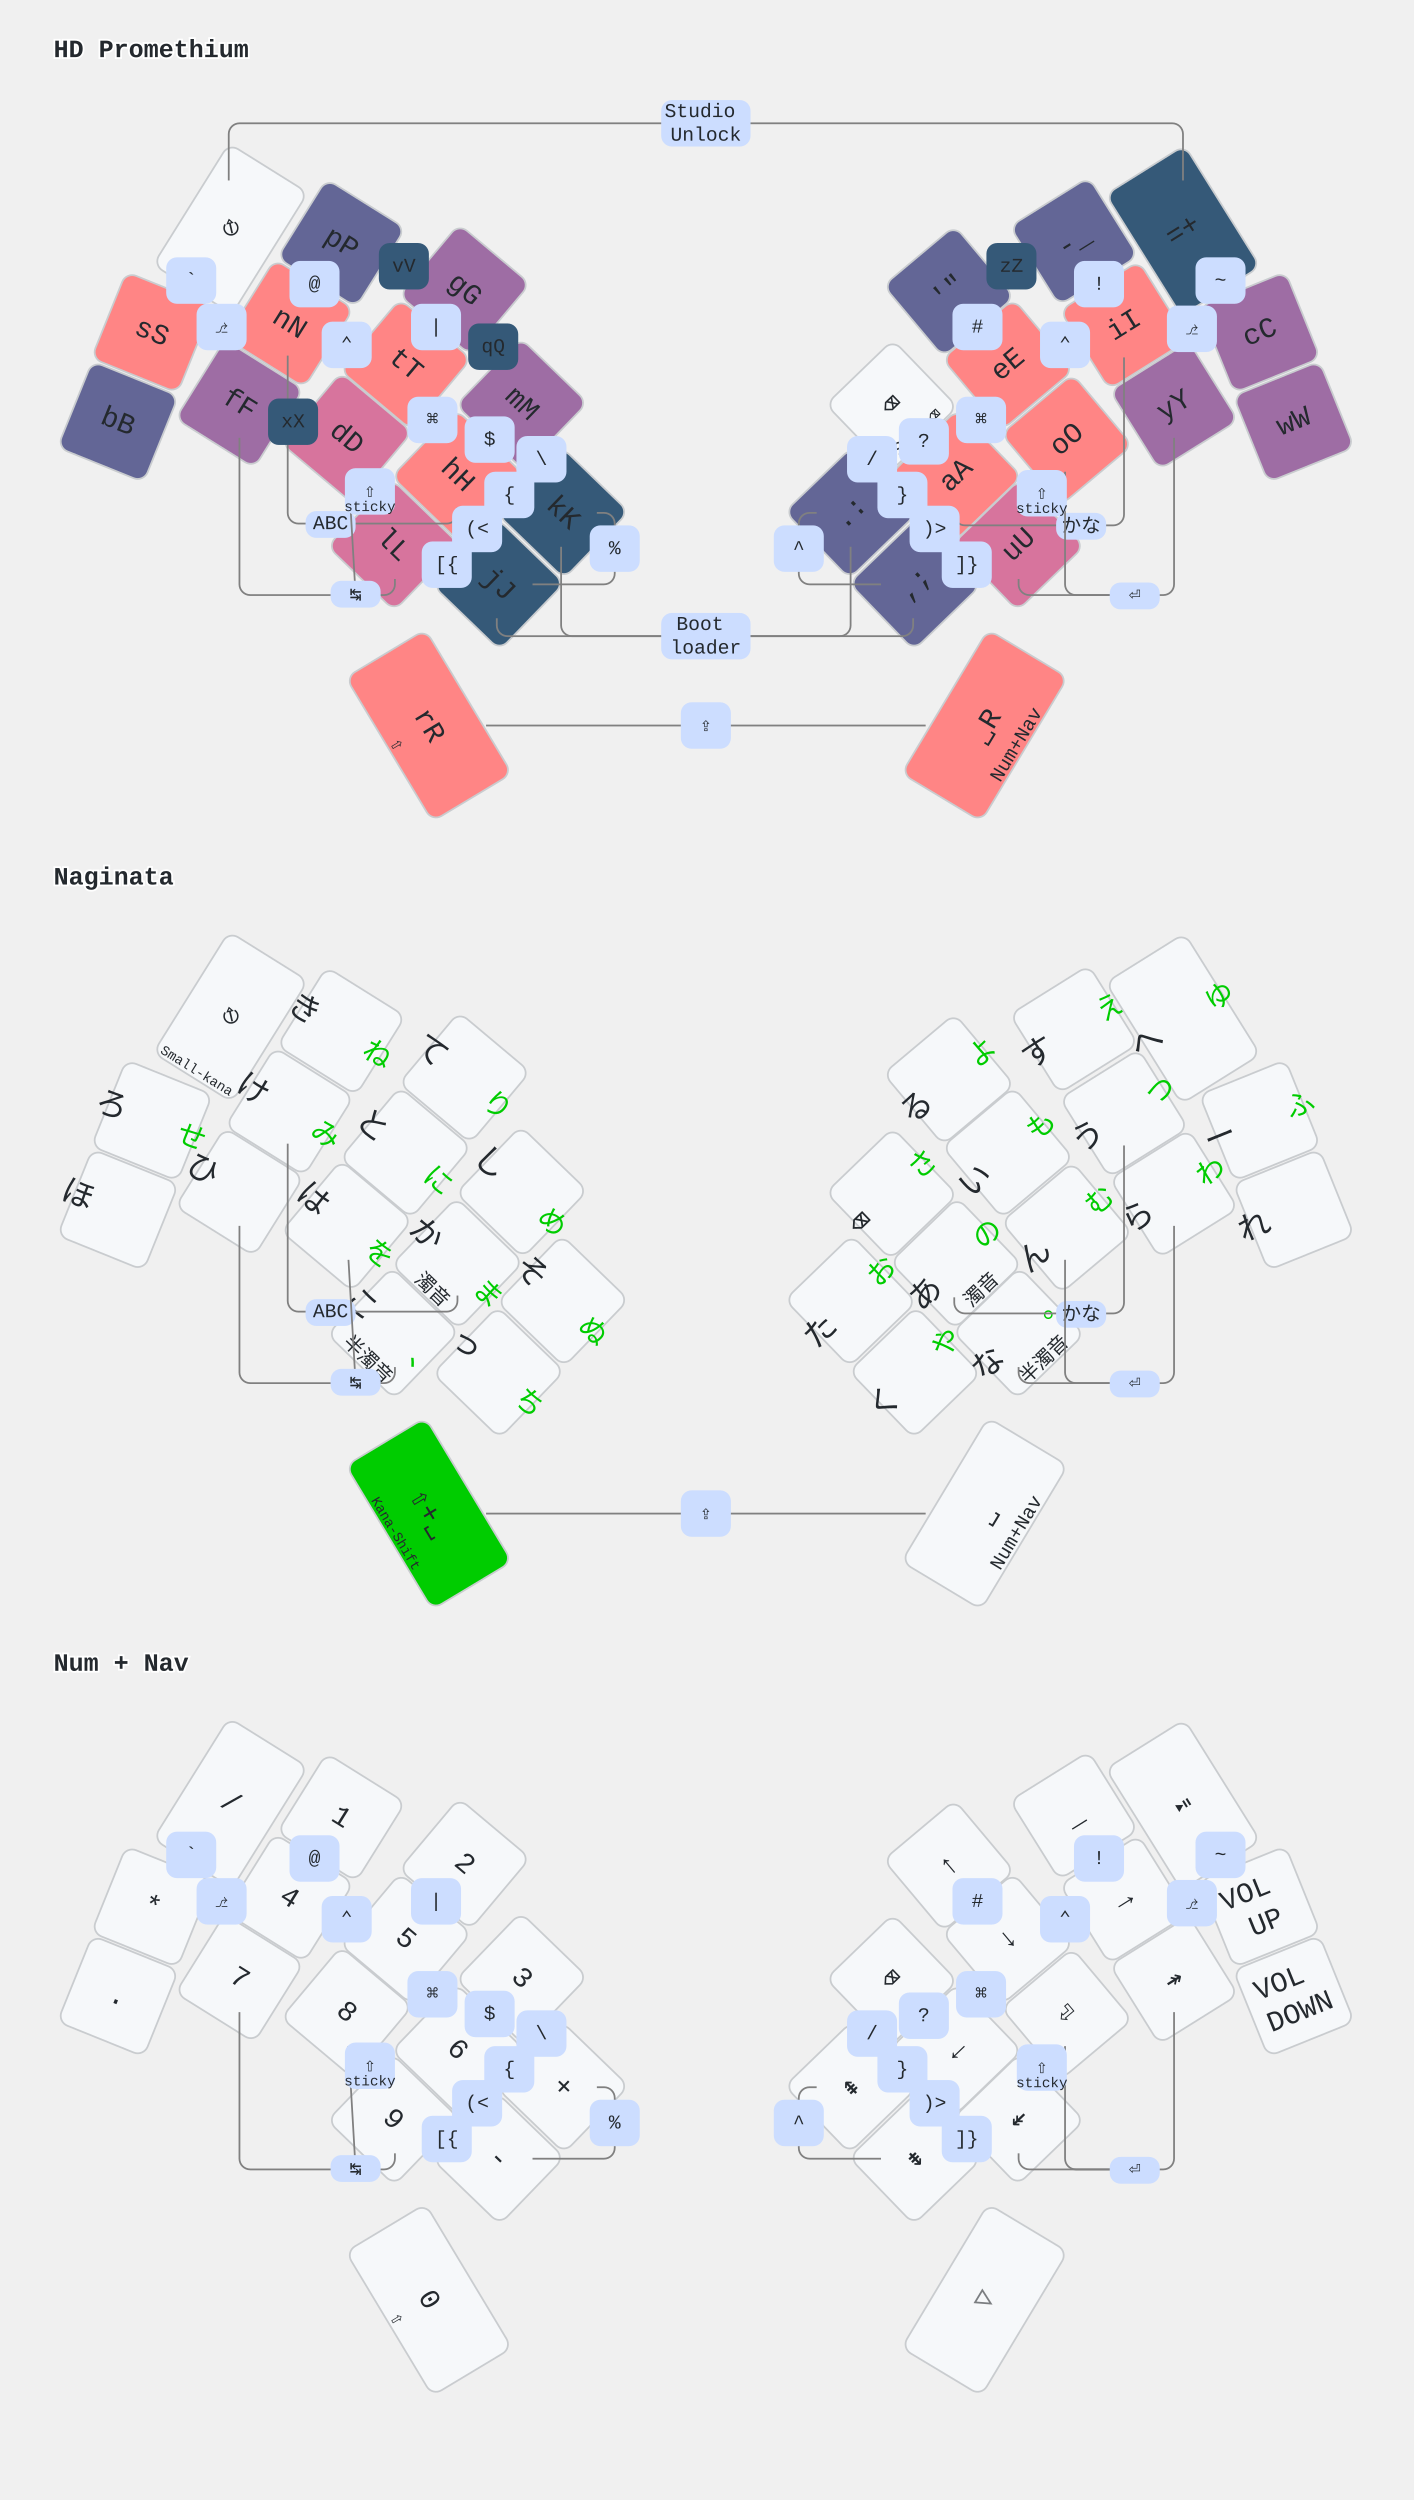
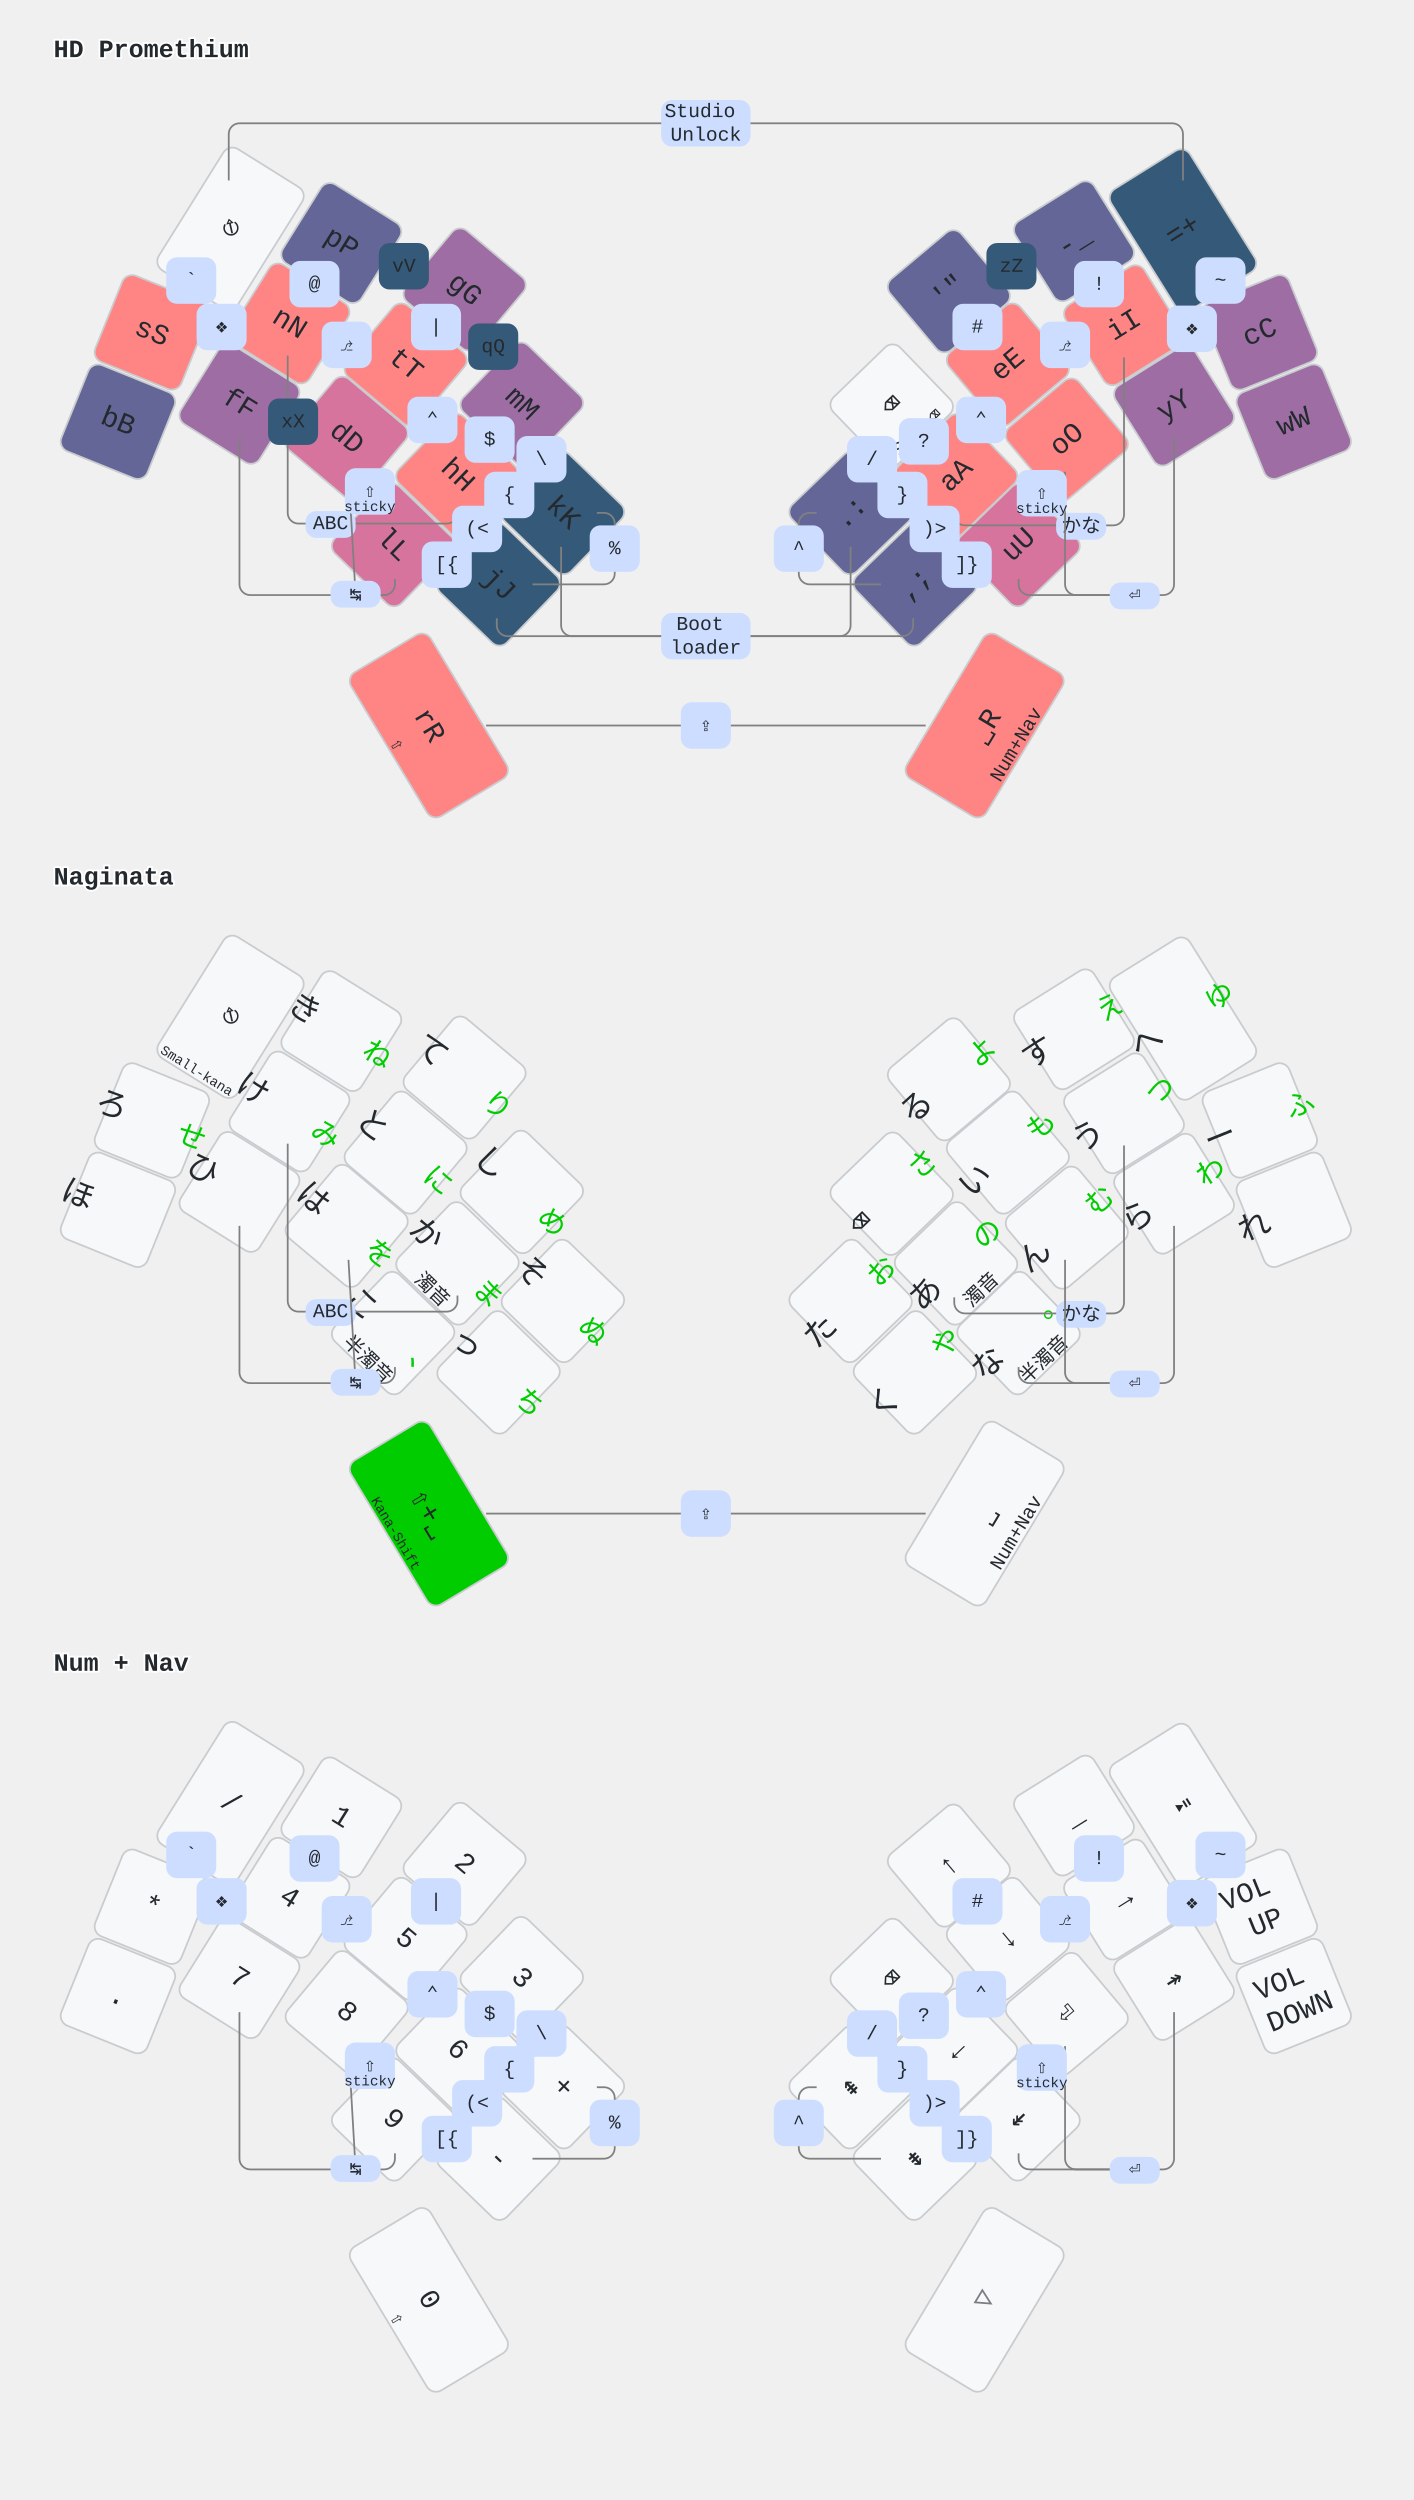
<svg xmlns="http://www.w3.org/2000/svg" width="791" height="1399" viewBox="0 0 791 1399" class="keymap">
  <style>/* inherit to force styles through use tags*/
svg path {
    fill: inherit;
}
/* font and background color specifications */
svg.keymap {
    font-family: SFMono-Regular,Consolas,Liberation Mono,Menlo,monospace;
    font-size: 14px;
    font-kerning: normal;
    text-rendering: optimizeLegibility;
    fill: #24292e;
}

/* default key styling */
rect.key {
    fill: #f6f8fa;
    stroke: #c9cccf;
    stroke-width: 1;
}

/* color accent for combo boxes */
rect.combo {
    fill: #cdf;
}

/* color accent for held keys */
rect.held, rect.combo.held {
    fill: #fdd;
}

/* color accent for ghost (optional) keys */
rect.ghost, rect.combo.ghost {
    stroke-dasharray: 4, 4;
    stroke-width: 2;
}

text {
    text-anchor: middle;
    dominant-baseline: middle;
}

/* styling for layer labels */
text.label {
    font-weight: bold;
    text-anchor: start;
    stroke: white;
    stroke-width: 2;
    paint-order: stroke;
}

text.tap {
    font-size: 16px;
}

/* styling for combo tap, and key hold/shifted label text */
text.combo, text.hold, text.shifted {
    font-size: 11px;
}

text.hold {
    text-anchor: middle;
    dominant-baseline: auto;
}

text.shifted {
    text-anchor: middle;
    dominant-baseline: hanging;
}

/* styling for hold/shifted label text in combo box */
text.combo.hold, text.combo.shifted {
    font-size: 8px;
}

/* lighter symbol for transparent keys */
text.trans {
    fill: #7b7e81;
}

/* styling for combo dendrons */
path.combo {
    stroke-width: 1;
    stroke: gray;
    fill: none;
}

/* Start Tabler Icons Cleanup */
/* cannot use height/width with glyphs */
.icon-tabler &gt; path {
    fill: inherit;
    stroke: inherit;
}
/* hide tabler's default box */
.icon-tabler &gt; path[stroke="none"][fill="none"] {
    visibility: collapse;
}

rect.low {
    fill: #355978;
}
rect.medium-low {
    fill: #636696;
}
rect.medium {
    fill: #9E6DA4;
}
rect.medium-high {
    fill: #D7749D;
}
rect.high {
    fill: #FF8585;
}

/* green styling for Naginata kana-shift */
rect.kshift {
    fill: #00CC00;
}
text.left {
    font-size: 18px;
    translate: 16px 7px;
}
text.right {
    fill: #00CC00;
    font-size: 16px;
    translate: -16px -10px;
}
</style>
  <g transform="translate(30, 0)" class="layer-HD Promethium">
    <text x="0" y="28" class="label" id="HD-Promethium">HD Promethium</text>
    <g transform="translate(0, 78)">
      <g transform="translate(99, 50) rotate(32.0)" class="key keypos-0">
        <rect rx="6" ry="6" x="-26" y="-40" width="52" height="80" class="key" />
        <text x="0" y="0" class="key tap">⎋</text>
      </g>
      <g transform="translate(161, 58) rotate(32.0)" class="key medium-low keypos-1">
        <rect rx="6" ry="6" x="-26" y="-26" width="52" height="52" class="key medium-low" />
        <text x="0" y="0" class="key medium-low tap">pP</text>
      </g>
      <g transform="translate(230, 84) rotate(40.0)" class="key medium keypos-2">
        <rect rx="6" ry="6" x="-26" y="-26" width="52" height="52" class="key medium" />
        <text x="0" y="0" class="key medium tap">gG</text>
      </g>
      <g transform="translate(262, 148) rotate(44.0)" class="key medium keypos-3">
        <rect rx="6" ry="6" x="-26" y="-26" width="52" height="52" class="key medium" />
        <text x="0" y="0" class="key medium tap">mM</text>
      </g>
      <g transform="translate(285, 209) rotate(44.0)" class="key low keypos-4">
        <rect rx="6" ry="6" x="-26" y="-26" width="52" height="52" class="key low" />
        <text x="0" y="0" class="key low tap">kK</text>
      </g>
      <g transform="translate(446, 209) rotate(-44.0)" class="key medium-low keypos-5">
        <rect rx="6" ry="6" x="-26" y="-26" width="52" height="52" class="key medium-low" />
        <text x="0" y="0" class="key medium-low tap">.:</text>
      </g>
      <g transform="translate(469, 149) rotate(-44.0)" class="key keypos-6">
        <rect rx="6" ry="6" x="-26" y="-26" width="52" height="52" class="key" />
        <text x="0" y="0" class="key tap">⌫</text>
        <text x="0" y="24" class="key hold">Sft+⌫</text>
      </g>
      <g transform="translate(501, 85) rotate(-40.0)" class="key medium-low keypos-7">
        <rect rx="6" ry="6" x="-26" y="-26" width="52" height="52" class="key medium-low" />
        <text x="0" y="0" class="key medium-low tap">'"</text>
      </g>
      <g transform="translate(571, 57) rotate(-32.0)" class="key medium-low keypos-8">
        <rect rx="6" ry="6" x="-26" y="-26" width="52" height="52" class="key medium-low" />
        <text x="0" y="0" class="key medium-low tap">-_</text>
      </g>
      <g transform="translate(632, 51) rotate(-32.0)" class="key low keypos-9">
        <rect rx="6" ry="6" x="-26" y="-40" width="52" height="80" class="key low" />
        <text x="0" y="0" class="key low tap">=+</text>
      </g>
      <g transform="translate(55, 108) rotate(22.0)" class="key high keypos-10">
        <rect rx="6" ry="6" x="-26" y="-26" width="52" height="52" class="key high" />
        <text x="0" y="0" class="key high tap">sS</text>
      </g>
      <g transform="translate(132, 103) rotate(32.0)" class="key high keypos-11">
        <rect rx="6" ry="6" x="-26" y="-26" width="52" height="52" class="key high" />
        <text x="0" y="0" class="key high tap">nN</text>
      </g>
      <g transform="translate(197, 126) rotate(40.0)" class="key high keypos-12">
        <rect rx="6" ry="6" x="-26" y="-26" width="52" height="52" class="key high" />
        <text x="0" y="0" class="key high tap">tT</text>
      </g>
      <g transform="translate(226, 188) rotate(44.0)" class="key high keypos-13">
        <rect rx="6" ry="6" x="-26" y="-26" width="52" height="52" class="key high" />
        <text x="0" y="0" class="key high tap">hH</text>
      </g>
      <g transform="translate(249, 249) rotate(44.0)" class="key low keypos-14">
        <rect rx="6" ry="6" x="-26" y="-26" width="52" height="52" class="key low" />
        <text x="0" y="0" class="key low tap">jJ</text>
      </g>
      <g transform="translate(482, 249) rotate(-44.0)" class="key medium-low keypos-15">
        <rect rx="6" ry="6" x="-26" y="-26" width="52" height="52" class="key medium-low" />
        <text x="0" y="0" class="key medium-low tap">,;</text>
      </g>
      <g transform="translate(505, 188) rotate(-44.0)" class="key high keypos-16">
        <rect rx="6" ry="6" x="-26" y="-26" width="52" height="52" class="key high" />
        <text x="0" y="0" class="key high tap">aA</text>
      </g>
      <g transform="translate(534, 126) rotate(-40.0)" class="key high keypos-17">
        <rect rx="6" ry="6" x="-26" y="-26" width="52" height="52" class="key high" />
        <text x="0" y="0" class="key high tap">eE</text>
      </g>
      <g transform="translate(599, 104) rotate(-32.0)" class="key high keypos-18">
        <rect rx="6" ry="6" x="-26" y="-26" width="52" height="52" class="key high" />
        <text x="0" y="0" class="key high tap">iI</text>
      </g>
      <g transform="translate(675, 108) rotate(-22.0)" class="key medium keypos-19">
        <rect rx="6" ry="6" x="-26" y="-26" width="52" height="52" class="key medium" />
        <text x="0" y="0" class="key medium tap">cC</text>
      </g>
      <g transform="translate(36, 158) rotate(22.0)" class="key medium-low keypos-20">
        <rect rx="6" ry="6" x="-26" y="-26" width="52" height="52" class="key medium-low" />
        <text x="0" y="0" class="key medium-low tap">bB</text>
      </g>
      <g transform="translate(104, 148) rotate(32.0)" class="key medium keypos-21">
        <rect rx="6" ry="6" x="-26" y="-26" width="52" height="52" class="key medium" />
        <text x="0" y="0" class="key medium tap">fF</text>
      </g>
      <g transform="translate(164, 167) rotate(40.0)" class="key medium-high keypos-22">
        <rect rx="6" ry="6" x="-26" y="-26" width="52" height="52" class="key medium-high" />
        <text x="0" y="0" class="key medium-high tap">dD</text>
      </g>
      <g transform="translate(190, 227) rotate(44.0)" class="key medium-high keypos-23">
        <rect rx="6" ry="6" x="-26" y="-26" width="52" height="52" class="key medium-high" />
        <text x="0" y="0" class="key medium-high tap">lL</text>
      </g>
      <g transform="translate(210, 328) rotate(59.0)" class="key high keypos-24">
        <rect rx="6" ry="6" x="-47" y="-26" width="94" height="52" class="key high" />
        <text x="0" y="0" class="key high tap">rR</text>
        <text x="0" y="24" class="key high hold">⇧</text>
      </g>
      <g transform="translate(521, 328) rotate(-59.0)" class="key high keypos-25">
        <rect rx="6" ry="6" x="-47" y="-26" width="94" height="52" class="key high" />
        <text x="0" y="0" class="key high tap">⎵R</text>
        <text x="0" y="24" class="key high hold">Num+Nav</text>
      </g>
      <g transform="translate(540, 227) rotate(-44.0)" class="key medium-high keypos-26">
        <rect rx="6" ry="6" x="-26" y="-26" width="52" height="52" class="key medium-high" />
        <text x="0" y="0" class="key medium-high tap">uU</text>
      </g>
      <g transform="translate(567, 168) rotate(-40.0)" class="key high keypos-27">
        <rect rx="6" ry="6" x="-26" y="-26" width="52" height="52" class="key high" />
        <text x="0" y="0" class="key high tap">oO</text>
      </g>
      <g transform="translate(627, 149) rotate(-32.0)" class="key medium keypos-28">
        <rect rx="6" ry="6" x="-26" y="-26" width="52" height="52" class="key medium" />
        <text x="0" y="0" class="key medium tap">yY</text>
      </g>
      <g transform="translate(694, 158) rotate(-22.0)" class="key medium keypos-29">
        <rect rx="6" ry="6" x="-26" y="-26" width="52" height="52" class="key medium" />
        <text x="0" y="0" class="key medium tap">wW</text>
      </g>
      <g class="combo combopos-0">
        <path d="M365,-9 h-261 a6.0,6.0 0 0 0 -6.0,6.0 v26" class="combo" />
        <path d="M365,-9 h261 a6.0,6.0 0 0 1 6.0,6.0 v26" class="combo" />
        <rect rx="6" ry="6" x="340" y="-22" width="50" height="26" class="combo" />
        <text x="365" y="-9" class="combo tap">
          <tspan x="365" dy="-0.6em">Studio</tspan>
          <tspan x="365" dy="1.2em">Unlock</tspan>
        </text>
      </g>
      <g class="combo combopos-1">
        <path d="M365,278 h-111 a6.0,6.0 0 0 1 -6.0,-6.0 v-4" class="combo" />
        <path d="M365,278 h110 a6.0,6.0 0 0 0 6.0,-6.0 v-4" class="combo" />
        <path d="M365,278 h-75 a6.0,6.0 0 0 1 -6.0,-6.0 v-44" class="combo" />
        <path d="M365,278 h75 a6.0,6.0 0 0 0 6.0,-6.0 v-44" class="combo" />
        <rect rx="6" ry="6" x="340" y="265" width="50" height="26" class="combo" />
        <text x="365" y="278" class="combo tap">
          <tspan x="365" dy="-0.6em">Boot</tspan>
          <tspan x="365" dy="1.2em">loader</tspan>
        </text>
      </g>
      <g class="combo combopos-2">
        <path d="M575,216 h-65 a6.0,6.0 0 0 1 -6.0,-6.0 v-3" class="combo" />
        <path d="M575,216 h18 a6.0,6.0 0 0 0 6.0,-6.0 v-88" class="combo" />
        <rect rx="6" ry="6" x="561" y="209" width="28" height="15" class="combo" />
        <text x="575" y="216" class="combo tap">かな</text>
      </g>
      <g class="combo combopos-3">
        <path d="M155,215 h65 a6.0,6.0 0 0 0 6.0,-6.0 v-3" class="combo" />
        <path d="M155,215 h-18 a6.0,6.0 0 0 1 -6.0,-6.0 v-88" class="combo" />
        <rect rx="6" ry="6" x="141" y="208" width="28" height="15" class="combo" />
        <text x="155" y="215" class="combo tap">ABC</text>
      </g>
      <g class="combo combopos-4">
        <path d="M169,255 h16 a6.0,6.0 0 0 0 6.0,-6.0 v-3" class="combo" />
        <path d="M169,255 l-4,-69" class="combo" />
        <path d="M169,255 h-59 a6.0,6.0 0 0 1 -6.0,-6.0 v-82" class="combo" />
        <rect rx="6" ry="6" x="155" y="247" width="28" height="15" class="combo" />
        <text x="169" y="255" class="combo tap">↹</text>
      </g>
      <g class="combo combopos-5">
        <path d="M605,255 h-59 a6.0,6.0 0 0 1 -6.0,-6.0 v-3" class="combo" />
        <path d="M605,255 h-33 a6.0,6.0 0 0 1 -6.0,-6.0 v-63" class="combo" />
        <path d="M605,255 h16 a6.0,6.0 0 0 0 6.0,-6.0 v-82" class="combo" />
        <rect rx="6" ry="6" x="591" y="248" width="28" height="15" class="combo" />
        <text x="605" y="255" class="combo tap">⏎</text>
      </g>
      <g class="combo combopos-6">
        <rect rx="6" ry="6" x="80" y="92" width="28" height="26" class="combo" />
-         <text x="94" y="105" class="combo tap">⎇</text>
+         <text x="94" y="105" class="combo tap">❖</text>
      </g>
      <g class="combo combopos-7">
        <rect rx="6" ry="6" x="623" y="93" width="28" height="26" class="combo" />
-         <text x="637" y="106" class="combo tap">⎇</text>
+         <text x="637" y="106" class="combo tap">❖</text>
      </g>
      <g class="combo combopos-8">
        <rect rx="6" ry="6" x="150" y="102" width="28" height="26" class="combo" />
-         <text x="164" y="115" class="combo tap">⌃</text>
+         <text x="164" y="115" class="combo tap">⎇</text>
      </g>
      <g class="combo combopos-9">
        <rect rx="6" ry="6" x="552" y="102" width="28" height="26" class="combo" />
-         <text x="566" y="115" class="combo tap">⌃</text>
+         <text x="566" y="115" class="combo tap">⎇</text>
      </g>
      <g class="combo combopos-10">
        <rect rx="6" ry="6" x="198" y="144" width="28" height="26" class="combo" />
-         <text x="212" y="157" class="combo tap">⌘</text>
+         <text x="212" y="157" class="combo tap">⌃</text>
      </g>
      <g class="combo combopos-11">
        <rect rx="6" ry="6" x="505" y="144" width="28" height="26" class="combo" />
-         <text x="519" y="157" class="combo tap">⌘</text>
+         <text x="519" y="157" class="combo tap">⌃</text>
      </g>
      <g class="combo combopos-18">
        <rect rx="6" ry="6" x="163" y="184" width="28" height="26" class="combo" />
        <text x="177" y="197" class="combo tap">⇧</text>
        <text x="177" y="208" class="combo hold">sticky</text>
      </g>
      <g class="combo combopos-19">
        <rect rx="6" ry="6" x="539" y="185" width="28" height="26" class="combo" />
        <text x="553" y="198" class="combo tap">⇧</text>
        <text x="553" y="209" class="combo hold">sticky</text>
      </g>
      <g class="combo low combopos-20">
        <rect rx="6" ry="6" x="232" y="103" width="28" height="26" class="combo low" />
        <text x="246" y="116" class="combo low tap">qQ</text>
      </g>
      <g class="combo low combopos-21">
        <rect rx="6" ry="6" x="522" y="58" width="28" height="26" class="combo low" />
        <text x="536" y="71" class="combo low tap">zZ</text>
      </g>
      <g class="combo low combopos-22">
        <rect rx="6" ry="6" x="182" y="58" width="28" height="26" class="combo low" />
        <text x="196" y="71" class="combo low tap">vV</text>
      </g>
      <g class="combo low combopos-23">
        <rect rx="6" ry="6" x="120" y="145" width="28" height="26" class="combo low" />
        <text x="134" y="158" class="combo low tap">xX</text>
      </g>
      <g class="combo combopos-24">
        <path d="M365,328 l-123,0" class="combo" />
        <path d="M365,328 l123,0" class="combo" />
        <rect rx="6" ry="6" x="351" y="315" width="28" height="26" class="combo" />
        <text x="365" y="328" class="combo tap">⇪</text>
      </g>
      <g class="combo combopos-26">
        <rect rx="6" ry="6" x="63" y="66" width="28" height="26" class="combo" />
        <text x="77" y="79" class="combo tap">`</text>
      </g>
      <g class="combo combopos-27">
        <rect rx="6" ry="6" x="132" y="68" width="28" height="26" class="combo" />
        <text x="146" y="81" class="combo tap">@</text>
      </g>
      <g class="combo combopos-28">
        <rect rx="6" ry="6" x="200" y="92" width="28" height="26" class="combo" />
        <text x="214" y="105" class="combo tap">|</text>
      </g>
      <g class="combo combopos-29">
        <rect rx="6" ry="6" x="230" y="155" width="28" height="26" class="combo" />
        <text x="244" y="168" class="combo tap">$</text>
      </g>
      <g class="combo combopos-30">
        <rect rx="6" ry="6" x="259" y="166" width="28" height="26" class="combo" />
        <text x="273" y="179" class="combo tap">\</text>
      </g>
      <g class="combo combopos-31">
        <path d="M314,229 v-14 a6.0,6.0 0 0 0 -6.0,-6.0 h-4" class="combo" />
        <path d="M314,229 v14 a6.0,6.0 0 0 1 -6.0,6.0 h-40" class="combo" />
        <rect rx="6" ry="6" x="300" y="216" width="28" height="26" class="combo" />
        <text x="314" y="229" class="combo tap">%</text>
      </g>
      <g class="combo combopos-32">
        <rect rx="6" ry="6" x="444" y="166" width="28" height="26" class="combo" />
        <text x="458" y="179" class="combo tap">/</text>
      </g>
      <g class="combo combopos-33">
        <path d="M417,229 v-14 a6.0,6.0 0 0 1 6.0,-6.0 h4" class="combo" />
        <path d="M417,229 v14 a6.0,6.0 0 0 0 6.0,6.0 h40" class="combo" />
        <rect rx="6" ry="6" x="403" y="216" width="28" height="26" class="combo" />
        <text x="417" y="229" class="combo tap">^</text>
      </g>
      <g class="combo combopos-34">
        <rect rx="6" ry="6" x="473" y="156" width="28" height="26" class="combo" />
        <text x="487" y="169" class="combo tap">?</text>
      </g>
      <g class="combo combopos-35">
        <rect rx="6" ry="6" x="503" y="92" width="28" height="26" class="combo" />
        <text x="517" y="105" class="combo tap">#</text>
      </g>
      <g class="combo combopos-36">
        <rect rx="6" ry="6" x="571" y="68" width="28" height="26" class="combo" />
        <text x="585" y="81" class="combo tap">!</text>
      </g>
      <g class="combo combopos-37">
        <rect rx="6" ry="6" x="639" y="66" width="28" height="26" class="combo" />
        <text x="653" y="79" class="combo tap">~</text>
      </g>
      <g class="combo combopos-38">
        <rect rx="6" ry="6" x="241" y="186" width="28" height="26" class="combo" />
        <text x="255" y="199" class="combo tap">{</text>
      </g>
      <g class="combo combopos-39">
        <rect rx="6" ry="6" x="461" y="186" width="28" height="26" class="combo" />
        <text x="475" y="199" class="combo tap">}</text>
      </g>
      <g class="combo combopos-40">
        <rect rx="6" ry="6" x="223" y="205" width="28" height="26" class="combo" />
        <text x="237" y="218" class="combo tap">(&lt;</text>
      </g>
      <g class="combo combopos-41">
        <rect rx="6" ry="6" x="479" y="205" width="28" height="26" class="combo" />
        <text x="493" y="218" class="combo tap">)&gt;</text>
      </g>
      <g class="combo combopos-42">
        <rect rx="6" ry="6" x="206" y="225" width="28" height="26" class="combo" />
        <text x="220" y="238" class="combo tap">[{</text>
      </g>
      <g class="combo combopos-43">
        <rect rx="6" ry="6" x="497" y="225" width="28" height="26" class="combo" />
        <text x="511" y="238" class="combo tap">]}</text>
      </g>
    </g>
  </g>
  <g transform="translate(30, 463)" class="layer-Naginata">
    <text x="0" y="28" class="label" id="Naginata">Naginata</text>
    <g transform="translate(0, 56)">
      <g transform="translate(99, 50) rotate(32.0)" class="key keypos-0">
        <rect rx="6" ry="6" x="-26" y="-40" width="52" height="80" class="key" />
        <text x="0" y="0" class="key tap">⎋</text>
        <text x="0" y="38" class="key hold">
          <tspan style="font-size: 70%">Small-kana</tspan>
        </text>
      </g>
      <g transform="translate(161, 58) rotate(32.0)" class="key keypos-1">
        <rect rx="6" ry="6" x="-26" y="-26" width="52" height="52" class="key" />
        <text x="-24" y="0" class="key left">き</text>
        <text x="24" y="0" class="key right">ね</text>
      </g>
      <g transform="translate(230, 84) rotate(40.0)" class="key keypos-2">
        <rect rx="6" ry="6" x="-26" y="-26" width="52" height="52" class="key" />
        <text x="-24" y="0" class="key left">て</text>
        <text x="24" y="0" class="key right">り</text>
      </g>
      <g transform="translate(262, 148) rotate(44.0)" class="key keypos-3">
        <rect rx="6" ry="6" x="-26" y="-26" width="52" height="52" class="key" />
        <text x="-24" y="0" class="key left">し</text>
        <text x="24" y="0" class="key right">め</text>
      </g>
      <g transform="translate(285, 209) rotate(44.0)" class="key keypos-4">
        <rect rx="6" ry="6" x="-26" y="-26" width="52" height="52" class="key" />
        <text x="-24" y="0" class="key left">そ</text>
        <text x="24" y="0" class="key right">ぬ</text>
      </g>
      <g transform="translate(446, 209) rotate(-44.0)" class="key keypos-5">
        <rect rx="6" ry="6" x="-26" y="-26" width="52" height="52" class="key" />
        <text x="-24" y="0" class="key left">た</text>
        <text x="24" y="0" class="key right">お</text>
      </g>
      <g transform="translate(469, 149) rotate(-44.0)" class="key keypos-6">
        <rect rx="6" ry="6" x="-26" y="-26" width="52" height="52" class="key" />
        <text x="-24" y="0" class="key left">⌫</text>
        <text x="24" y="0" class="key right">さ</text>
      </g>
      <g transform="translate(501, 85) rotate(-40.0)" class="key keypos-7">
        <rect rx="6" ry="6" x="-26" y="-26" width="52" height="52" class="key" />
        <text x="-24" y="0" class="key left">る</text>
        <text x="24" y="0" class="key right">よ</text>
      </g>
      <g transform="translate(571, 57) rotate(-32.0)" class="key keypos-8">
        <rect rx="6" ry="6" x="-26" y="-26" width="52" height="52" class="key" />
        <text x="-24" y="0" class="key left">す</text>
        <text x="24" y="0" class="key right">え</text>
      </g>
      <g transform="translate(632, 51) rotate(-32.0)" class="key keypos-9">
        <rect rx="6" ry="6" x="-26" y="-40" width="52" height="80" class="key" />
        <text x="-24" y="0" class="key left">へ</text>
        <text x="24" y="0" class="key right">ゆ</text>
      </g>
      <g transform="translate(55, 108) rotate(22.0)" class="key keypos-10">
        <rect rx="6" ry="6" x="-26" y="-26" width="52" height="52" class="key" />
        <text x="-24" y="0" class="key left">ろ</text>
        <text x="24" y="0" class="key right">せ</text>
      </g>
      <g transform="translate(132, 103) rotate(32.0)" class="key keypos-11">
        <rect rx="6" ry="6" x="-26" y="-26" width="52" height="52" class="key" />
        <text x="-24" y="0" class="key left">け</text>
        <text x="24" y="0" class="key right">み</text>
      </g>
      <g transform="translate(197, 126) rotate(40.0)" class="key keypos-12">
        <rect rx="6" ry="6" x="-26" y="-26" width="52" height="52" class="key" />
        <text x="-24" y="0" class="key left">と</text>
        <text x="24" y="0" class="key right">に</text>
      </g>
      <g transform="translate(226, 188) rotate(44.0)" class="key keypos-13">
        <rect rx="6" ry="6" x="-26" y="-26" width="52" height="52" class="key" />
        <text x="0" y="24" class="key hold">濁音</text>
        <text x="-24" y="0" class="key left">か</text>
        <text x="24" y="0" class="key right">ま</text>
      </g>
      <g transform="translate(249, 249) rotate(44.0)" class="key keypos-14">
        <rect rx="6" ry="6" x="-26" y="-26" width="52" height="52" class="key" />
        <text x="-24" y="0" class="key left">っ</text>
        <text x="24" y="0" class="key right">ち</text>
      </g>
      <g transform="translate(482, 249) rotate(-44.0)" class="key keypos-15">
        <rect rx="6" ry="6" x="-26" y="-26" width="52" height="52" class="key" />
        <text x="-24" y="0" class="key left">く</text>
        <text x="24" y="0" class="key right">や</text>
      </g>
      <g transform="translate(505, 188) rotate(-44.0)" class="key keypos-16">
        <rect rx="6" ry="6" x="-26" y="-26" width="52" height="52" class="key" />
        <text x="0" y="24" class="key hold">濁音</text>
        <text x="-24" y="0" class="key left">あ</text>
        <text x="24" y="0" class="key right">の</text>
      </g>
      <g transform="translate(534, 126) rotate(-40.0)" class="key keypos-17">
        <rect rx="6" ry="6" x="-26" y="-26" width="52" height="52" class="key" />
        <text x="-24" y="0" class="key left">い</text>
        <text x="24" y="0" class="key right">も</text>
      </g>
      <g transform="translate(599, 104) rotate(-32.0)" class="key keypos-18">
        <rect rx="6" ry="6" x="-26" y="-26" width="52" height="52" class="key" />
        <text x="-24" y="0" class="key left">う</text>
        <text x="24" y="0" class="key right">つ</text>
      </g>
      <g transform="translate(675, 108) rotate(-22.0)" class="key keypos-19">
        <rect rx="6" ry="6" x="-26" y="-26" width="52" height="52" class="key" />
        <text x="-24" y="0" class="key left">ー</text>
        <text x="24" y="0" class="key right">ふ</text>
      </g>
      <g transform="translate(36, 158) rotate(22.0)" class="key keypos-20">
        <rect rx="6" ry="6" x="-26" y="-26" width="52" height="52" class="key" />
        <text x="-24" y="0" class="key left">ほ</text>
      </g>
      <g transform="translate(104, 148) rotate(32.0)" class="key keypos-21">
        <rect rx="6" ry="6" x="-26" y="-26" width="52" height="52" class="key" />
        <text x="-24" y="0" class="key left">ひ</text>
      </g>
      <g transform="translate(164, 167) rotate(40.0)" class="key keypos-22">
        <rect rx="6" ry="6" x="-26" y="-26" width="52" height="52" class="key" />
        <text x="-24" y="0" class="key left">は</text>
        <text x="24" y="0" class="key right">を</text>
      </g>
      <g transform="translate(190, 227) rotate(44.0)" class="key keypos-23">
        <rect rx="6" ry="6" x="-26" y="-26" width="52" height="52" class="key" />
        <text x="0" y="24" class="key hold">半濁音</text>
        <text x="-24" y="0" class="key left">こ</text>
        <text x="24" y="0" class="key right">、</text>
      </g>
      <g transform="translate(210, 328) rotate(59.0)" class="key kshift keypos-24">
        <rect rx="6" ry="6" x="-47" y="-26" width="94" height="52" class="key kshift" />
        <text x="0" y="0" class="key kshift tap">⇧+⎵</text>
        <text x="0" y="24" class="key kshift hold">
          <tspan style="font-size: 70%">Kana-Shift</tspan>
        </text>
      </g>
      <g transform="translate(521, 328) rotate(-59.0)" class="key keypos-25">
        <rect rx="6" ry="6" x="-47" y="-26" width="94" height="52" class="key" />
        <text x="0" y="0" class="key tap">⎵</text>
        <text x="0" y="24" class="key hold">Num+Nav</text>
      </g>
      <g transform="translate(540, 227) rotate(-44.0)" class="key keypos-26">
        <rect rx="6" ry="6" x="-26" y="-26" width="52" height="52" class="key" />
        <text x="0" y="24" class="key hold">半濁音</text>
        <text x="-24" y="0" class="key left">な</text>
        <text x="24" y="0" class="key right">。</text>
      </g>
      <g transform="translate(567, 168) rotate(-40.0)" class="key keypos-27">
        <rect rx="6" ry="6" x="-26" y="-26" width="52" height="52" class="key" />
        <text x="-24" y="0" class="key left">ん</text>
        <text x="24" y="0" class="key right">む</text>
      </g>
      <g transform="translate(627, 149) rotate(-32.0)" class="key keypos-28">
        <rect rx="6" ry="6" x="-26" y="-26" width="52" height="52" class="key" />
        <text x="-24" y="0" class="key left">ら</text>
        <text x="24" y="0" class="key right">わ</text>
      </g>
      <g transform="translate(694, 158) rotate(-22.0)" class="key keypos-29">
        <rect rx="6" ry="6" x="-26" y="-26" width="52" height="52" class="key" />
        <text x="-24" y="0" class="key left">れ</text>
      </g>
      <g class="combo combopos-0">
        <path d="M575,216 h-65 a6.0,6.0 0 0 1 -6.0,-6.0 v-3" class="combo" />
        <path d="M575,216 h18 a6.0,6.0 0 0 0 6.0,-6.0 v-88" class="combo" />
        <rect rx="6" ry="6" x="561" y="209" width="28" height="15" class="combo" />
        <text x="575" y="216" class="combo tap">かな</text>
      </g>
      <g class="combo combopos-1">
        <path d="M155,215 h65 a6.0,6.0 0 0 0 6.0,-6.0 v-3" class="combo" />
        <path d="M155,215 h-18 a6.0,6.0 0 0 1 -6.0,-6.0 v-88" class="combo" />
        <rect rx="6" ry="6" x="141" y="208" width="28" height="15" class="combo" />
        <text x="155" y="215" class="combo tap">ABC</text>
      </g>
      <g class="combo combopos-2">
        <path d="M169,255 h16 a6.0,6.0 0 0 0 6.0,-6.0 v-3" class="combo" />
        <path d="M169,255 l-4,-69" class="combo" />
        <path d="M169,255 h-59 a6.0,6.0 0 0 1 -6.0,-6.0 v-82" class="combo" />
        <rect rx="6" ry="6" x="155" y="247" width="28" height="15" class="combo" />
        <text x="169" y="255" class="combo tap">↹</text>
      </g>
      <g class="combo combopos-3">
        <path d="M605,255 h-59 a6.0,6.0 0 0 1 -6.0,-6.0 v-3" class="combo" />
        <path d="M605,255 h-33 a6.0,6.0 0 0 1 -6.0,-6.0 v-63" class="combo" />
        <path d="M605,255 h16 a6.0,6.0 0 0 0 6.0,-6.0 v-82" class="combo" />
        <rect rx="6" ry="6" x="591" y="248" width="28" height="15" class="combo" />
        <text x="605" y="255" class="combo tap">⏎</text>
      </g>
      <g class="combo combopos-4">
        <path d="M365,328 l-123,0" class="combo" />
        <path d="M365,328 l123,0" class="combo" />
        <rect rx="6" ry="6" x="351" y="315" width="28" height="26" class="combo" />
        <text x="365" y="328" class="combo tap">⇪</text>
      </g>
    </g>
  </g>
  <g transform="translate(30, 903)" class="layer-Num + Nav">
    <text x="0" y="28" class="label" id="Num--Nav">Num + Nav</text>
    <g transform="translate(0, 56)">
      <g transform="translate(99, 50) rotate(32.0)" class="key keypos-0">
        <rect rx="6" ry="6" x="-26" y="-40" width="52" height="80" class="key" />
        <text x="0" y="0" class="key tap">/</text>
      </g>
      <g transform="translate(161, 58) rotate(32.0)" class="key keypos-1">
        <rect rx="6" ry="6" x="-26" y="-26" width="52" height="52" class="key" />
        <text x="0" y="0" class="key tap">1</text>
      </g>
      <g transform="translate(230, 84) rotate(40.0)" class="key keypos-2">
        <rect rx="6" ry="6" x="-26" y="-26" width="52" height="52" class="key" />
        <text x="0" y="0" class="key tap">2</text>
      </g>
      <g transform="translate(262, 148) rotate(44.0)" class="key keypos-3">
        <rect rx="6" ry="6" x="-26" y="-26" width="52" height="52" class="key" />
        <text x="0" y="0" class="key tap">3</text>
      </g>
      <g transform="translate(285, 209) rotate(44.0)" class="key keypos-4">
        <rect rx="6" ry="6" x="-26" y="-26" width="52" height="52" class="key" />
        <text x="0" y="0" class="key tap">+</text>
      </g>
      <g transform="translate(446, 209) rotate(-44.0)" class="key keypos-5">
        <rect rx="6" ry="6" x="-26" y="-26" width="52" height="52" class="key" />
        <text x="0" y="0" class="key tap">⇞</text>
      </g>
      <g transform="translate(469, 149) rotate(-44.0)" class="key keypos-6">
        <rect rx="6" ry="6" x="-26" y="-26" width="52" height="52" class="key" />
        <text x="0" y="0" class="key tap">⌫</text>
      </g>
      <g transform="translate(501, 85) rotate(-40.0)" class="key keypos-7">
        <rect rx="6" ry="6" x="-26" y="-26" width="52" height="52" class="key" />
        <text x="0" y="0" class="key tap">↑</text>
      </g>
      <g transform="translate(571, 57) rotate(-32.0)" class="key keypos-8">
        <rect rx="6" ry="6" x="-26" y="-26" width="52" height="52" class="key" />
        <text x="0" y="0" class="key tap">_</text>
      </g>
      <g transform="translate(632, 51) rotate(-32.0)" class="key keypos-9">
        <rect rx="6" ry="6" x="-26" y="-40" width="52" height="80" class="key" />
        <text x="0" y="0" class="key tap">⏯</text>
      </g>
      <g transform="translate(55, 108) rotate(22.0)" class="key keypos-10">
        <rect rx="6" ry="6" x="-26" y="-26" width="52" height="52" class="key" />
        <text x="0" y="0" class="key tap">*</text>
      </g>
      <g transform="translate(132, 103) rotate(32.0)" class="key keypos-11">
        <rect rx="6" ry="6" x="-26" y="-26" width="52" height="52" class="key" />
        <text x="0" y="0" class="key tap">4</text>
      </g>
      <g transform="translate(197, 126) rotate(40.0)" class="key keypos-12">
        <rect rx="6" ry="6" x="-26" y="-26" width="52" height="52" class="key" />
        <text x="0" y="0" class="key tap">5</text>
      </g>
      <g transform="translate(226, 188) rotate(44.0)" class="key keypos-13">
        <rect rx="6" ry="6" x="-26" y="-26" width="52" height="52" class="key" />
        <text x="0" y="0" class="key tap">6</text>
      </g>
      <g transform="translate(249, 249) rotate(44.0)" class="key keypos-14">
        <rect rx="6" ry="6" x="-26" y="-26" width="52" height="52" class="key" />
        <text x="0" y="0" class="key tap">-</text>
      </g>
      <g transform="translate(482, 249) rotate(-44.0)" class="key keypos-15">
        <rect rx="6" ry="6" x="-26" y="-26" width="52" height="52" class="key" />
        <text x="0" y="0" class="key tap">⇟</text>
      </g>
      <g transform="translate(505, 188) rotate(-44.0)" class="key keypos-16">
        <rect rx="6" ry="6" x="-26" y="-26" width="52" height="52" class="key" />
        <text x="0" y="0" class="key tap">←</text>
      </g>
      <g transform="translate(534, 126) rotate(-40.0)" class="key keypos-17">
        <rect rx="6" ry="6" x="-26" y="-26" width="52" height="52" class="key" />
        <text x="0" y="0" class="key tap">↓</text>
      </g>
      <g transform="translate(599, 104) rotate(-32.0)" class="key keypos-18">
        <rect rx="6" ry="6" x="-26" y="-26" width="52" height="52" class="key" />
        <text x="0" y="0" class="key tap">→</text>
      </g>
      <g transform="translate(675, 108) rotate(-22.0)" class="key keypos-19">
        <rect rx="6" ry="6" x="-26" y="-26" width="52" height="52" class="key" />
        <text x="0" y="0" class="key tap">
          <tspan x="0" dy="-0.6em">VOL</tspan>
          <tspan x="0" dy="1.2em">UP</tspan>
        </text>
      </g>
      <g transform="translate(36, 158) rotate(22.0)" class="key keypos-20">
        <rect rx="6" ry="6" x="-26" y="-26" width="52" height="52" class="key" />
        <text x="0" y="0" class="key tap">.</text>
      </g>
      <g transform="translate(104, 148) rotate(32.0)" class="key keypos-21">
        <rect rx="6" ry="6" x="-26" y="-26" width="52" height="52" class="key" />
        <text x="0" y="0" class="key tap">7</text>
      </g>
      <g transform="translate(164, 167) rotate(40.0)" class="key keypos-22">
        <rect rx="6" ry="6" x="-26" y="-26" width="52" height="52" class="key" />
        <text x="0" y="0" class="key tap">8</text>
      </g>
      <g transform="translate(190, 227) rotate(44.0)" class="key keypos-23">
        <rect rx="6" ry="6" x="-26" y="-26" width="52" height="52" class="key" />
        <text x="0" y="0" class="key tap">9</text>
      </g>
      <g transform="translate(210, 328) rotate(59.0)" class="key keypos-24">
        <rect rx="6" ry="6" x="-47" y="-26" width="94" height="52" class="key" />
        <text x="0" y="0" class="key tap">0</text>
        <text x="0" y="24" class="key hold">⇧</text>
      </g>
      <g transform="translate(521, 328) rotate(-59.0)" class="key trans keypos-25">
        <rect rx="6" ry="6" x="-47" y="-26" width="94" height="52" class="key trans" />
        <text x="0" y="0" class="key trans tap">▽</text>
      </g>
      <g transform="translate(540, 227) rotate(-44.0)" class="key keypos-26">
        <rect rx="6" ry="6" x="-26" y="-26" width="52" height="52" class="key" />
        <text x="0" y="0" class="key tap">↞</text>
      </g>
      <g transform="translate(567, 168) rotate(-40.0)" class="key keypos-27">
        <rect rx="6" ry="6" x="-26" y="-26" width="52" height="52" class="key" />
        <text x="0" y="0" class="key tap">⏎</text>
      </g>
      <g transform="translate(627, 149) rotate(-32.0)" class="key keypos-28">
        <rect rx="6" ry="6" x="-26" y="-26" width="52" height="52" class="key" />
        <text x="0" y="0" class="key tap">↠</text>
      </g>
      <g transform="translate(694, 158) rotate(-22.0)" class="key keypos-29">
        <rect rx="6" ry="6" x="-26" y="-26" width="52" height="52" class="key" />
        <text x="0" y="0" class="key tap">
          <tspan x="0" dy="-0.6em">VOL</tspan>
          <tspan x="0" dy="1.2em">DOWN</tspan>
        </text>
      </g>
      <g class="combo combopos-0">
        <path d="M169,255 h16 a6.0,6.0 0 0 0 6.0,-6.0 v-3" class="combo" />
        <path d="M169,255 l-4,-69" class="combo" />
        <path d="M169,255 h-59 a6.0,6.0 0 0 1 -6.0,-6.0 v-82" class="combo" />
        <rect rx="6" ry="6" x="155" y="247" width="28" height="15" class="combo" />
        <text x="169" y="255" class="combo tap">↹</text>
      </g>
      <g class="combo combopos-1">
        <path d="M605,255 h-59 a6.0,6.0 0 0 1 -6.0,-6.0 v-3" class="combo" />
        <path d="M605,255 h-33 a6.0,6.0 0 0 1 -6.0,-6.0 v-63" class="combo" />
        <path d="M605,255 h16 a6.0,6.0 0 0 0 6.0,-6.0 v-82" class="combo" />
        <rect rx="6" ry="6" x="591" y="248" width="28" height="15" class="combo" />
        <text x="605" y="255" class="combo tap">⏎</text>
      </g>
      <g class="combo combopos-2">
        <rect rx="6" ry="6" x="80" y="92" width="28" height="26" class="combo" />
-         <text x="94" y="105" class="combo tap">⎇</text>
+         <text x="94" y="105" class="combo tap">❖</text>
      </g>
      <g class="combo combopos-3">
        <rect rx="6" ry="6" x="623" y="93" width="28" height="26" class="combo" />
-         <text x="637" y="106" class="combo tap">⎇</text>
+         <text x="637" y="106" class="combo tap">❖</text>
      </g>
      <g class="combo combopos-4">
        <rect rx="6" ry="6" x="150" y="102" width="28" height="26" class="combo" />
-         <text x="164" y="115" class="combo tap">⌃</text>
+         <text x="164" y="115" class="combo tap">⎇</text>
      </g>
      <g class="combo combopos-5">
        <rect rx="6" ry="6" x="552" y="102" width="28" height="26" class="combo" />
-         <text x="566" y="115" class="combo tap">⌃</text>
+         <text x="566" y="115" class="combo tap">⎇</text>
      </g>
      <g class="combo combopos-6">
        <rect rx="6" ry="6" x="198" y="144" width="28" height="26" class="combo" />
-         <text x="212" y="157" class="combo tap">⌘</text>
+         <text x="212" y="157" class="combo tap">⌃</text>
      </g>
      <g class="combo combopos-7">
        <rect rx="6" ry="6" x="505" y="144" width="28" height="26" class="combo" />
-         <text x="519" y="157" class="combo tap">⌘</text>
+         <text x="519" y="157" class="combo tap">⌃</text>
      </g>
      <g class="combo combopos-14">
        <rect rx="6" ry="6" x="163" y="184" width="28" height="26" class="combo" />
        <text x="177" y="197" class="combo tap">⇧</text>
        <text x="177" y="208" class="combo hold">sticky</text>
      </g>
      <g class="combo combopos-15">
        <rect rx="6" ry="6" x="539" y="185" width="28" height="26" class="combo" />
        <text x="553" y="198" class="combo tap">⇧</text>
        <text x="553" y="209" class="combo hold">sticky</text>
      </g>
      <g class="combo combopos-16">
        <rect rx="6" ry="6" x="63" y="66" width="28" height="26" class="combo" />
        <text x="77" y="79" class="combo tap">`</text>
      </g>
      <g class="combo combopos-17">
        <rect rx="6" ry="6" x="132" y="68" width="28" height="26" class="combo" />
        <text x="146" y="81" class="combo tap">@</text>
      </g>
      <g class="combo combopos-18">
        <rect rx="6" ry="6" x="200" y="92" width="28" height="26" class="combo" />
        <text x="214" y="105" class="combo tap">|</text>
      </g>
      <g class="combo combopos-19">
        <rect rx="6" ry="6" x="230" y="155" width="28" height="26" class="combo" />
        <text x="244" y="168" class="combo tap">$</text>
      </g>
      <g class="combo combopos-20">
        <rect rx="6" ry="6" x="259" y="166" width="28" height="26" class="combo" />
        <text x="273" y="179" class="combo tap">\</text>
      </g>
      <g class="combo combopos-21">
        <path d="M314,229 v-14 a6.0,6.0 0 0 0 -6.0,-6.0 h-4" class="combo" />
        <path d="M314,229 v14 a6.0,6.0 0 0 1 -6.0,6.0 h-40" class="combo" />
        <rect rx="6" ry="6" x="300" y="216" width="28" height="26" class="combo" />
        <text x="314" y="229" class="combo tap">%</text>
      </g>
      <g class="combo combopos-22">
        <rect rx="6" ry="6" x="444" y="166" width="28" height="26" class="combo" />
        <text x="458" y="179" class="combo tap">/</text>
      </g>
      <g class="combo combopos-23">
        <path d="M417,229 v-14 a6.0,6.0 0 0 1 6.0,-6.0 h4" class="combo" />
        <path d="M417,229 v14 a6.0,6.0 0 0 0 6.0,6.0 h40" class="combo" />
        <rect rx="6" ry="6" x="403" y="216" width="28" height="26" class="combo" />
        <text x="417" y="229" class="combo tap">^</text>
      </g>
      <g class="combo combopos-24">
        <rect rx="6" ry="6" x="473" y="156" width="28" height="26" class="combo" />
        <text x="487" y="169" class="combo tap">?</text>
      </g>
      <g class="combo combopos-25">
        <rect rx="6" ry="6" x="503" y="92" width="28" height="26" class="combo" />
        <text x="517" y="105" class="combo tap">#</text>
      </g>
      <g class="combo combopos-26">
        <rect rx="6" ry="6" x="571" y="68" width="28" height="26" class="combo" />
        <text x="585" y="81" class="combo tap">!</text>
      </g>
      <g class="combo combopos-27">
        <rect rx="6" ry="6" x="639" y="66" width="28" height="26" class="combo" />
        <text x="653" y="79" class="combo tap">~</text>
      </g>
      <g class="combo combopos-28">
        <rect rx="6" ry="6" x="241" y="186" width="28" height="26" class="combo" />
        <text x="255" y="199" class="combo tap">{</text>
      </g>
      <g class="combo combopos-29">
        <rect rx="6" ry="6" x="461" y="186" width="28" height="26" class="combo" />
        <text x="475" y="199" class="combo tap">}</text>
      </g>
      <g class="combo combopos-30">
        <rect rx="6" ry="6" x="223" y="205" width="28" height="26" class="combo" />
        <text x="237" y="218" class="combo tap">(&lt;</text>
      </g>
      <g class="combo combopos-31">
        <rect rx="6" ry="6" x="479" y="205" width="28" height="26" class="combo" />
        <text x="493" y="218" class="combo tap">)&gt;</text>
      </g>
      <g class="combo combopos-32">
        <rect rx="6" ry="6" x="206" y="225" width="28" height="26" class="combo" />
        <text x="220" y="238" class="combo tap">[{</text>
      </g>
      <g class="combo combopos-33">
        <rect rx="6" ry="6" x="497" y="225" width="28" height="26" class="combo" />
        <text x="511" y="238" class="combo tap">]}</text>
      </g>
    </g>
  </g>
</svg>
